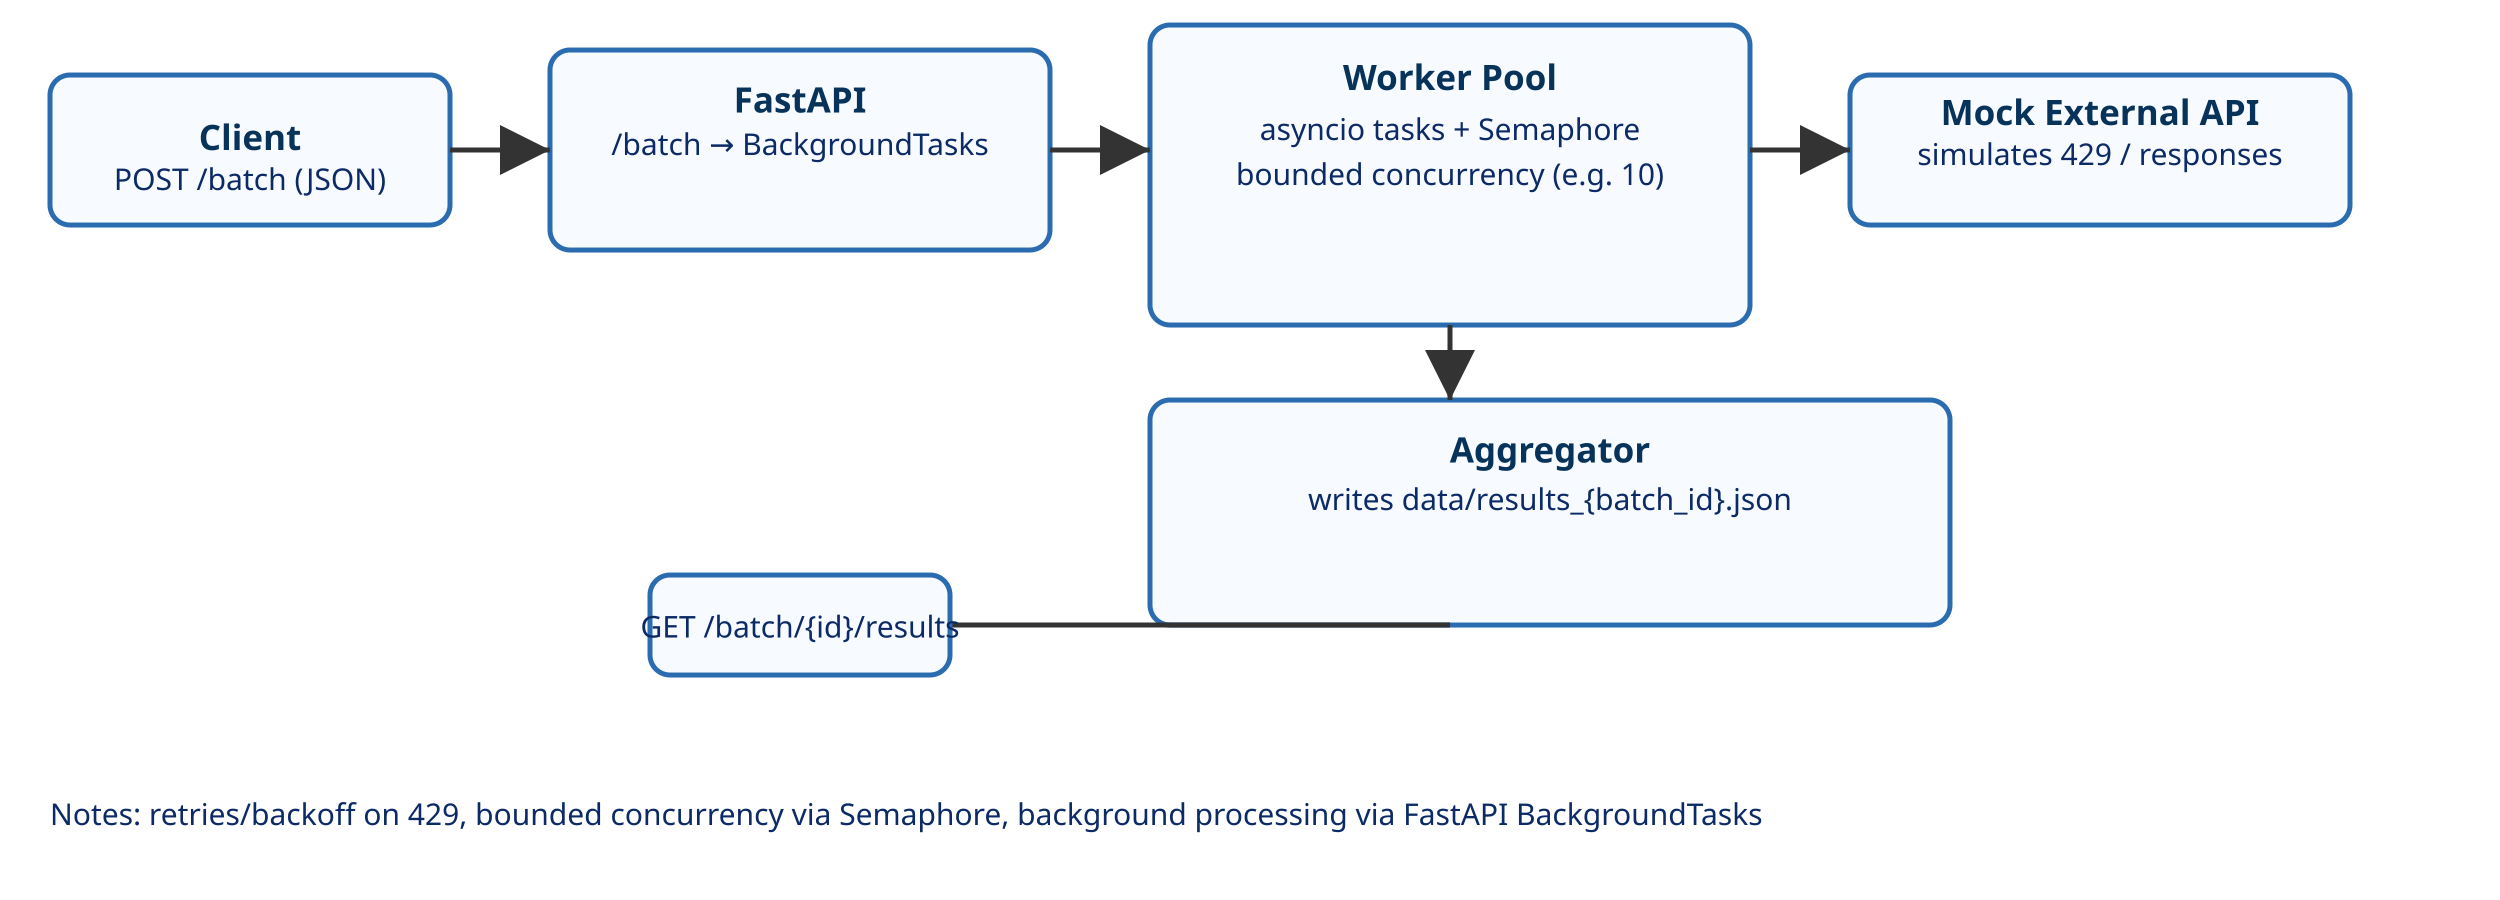
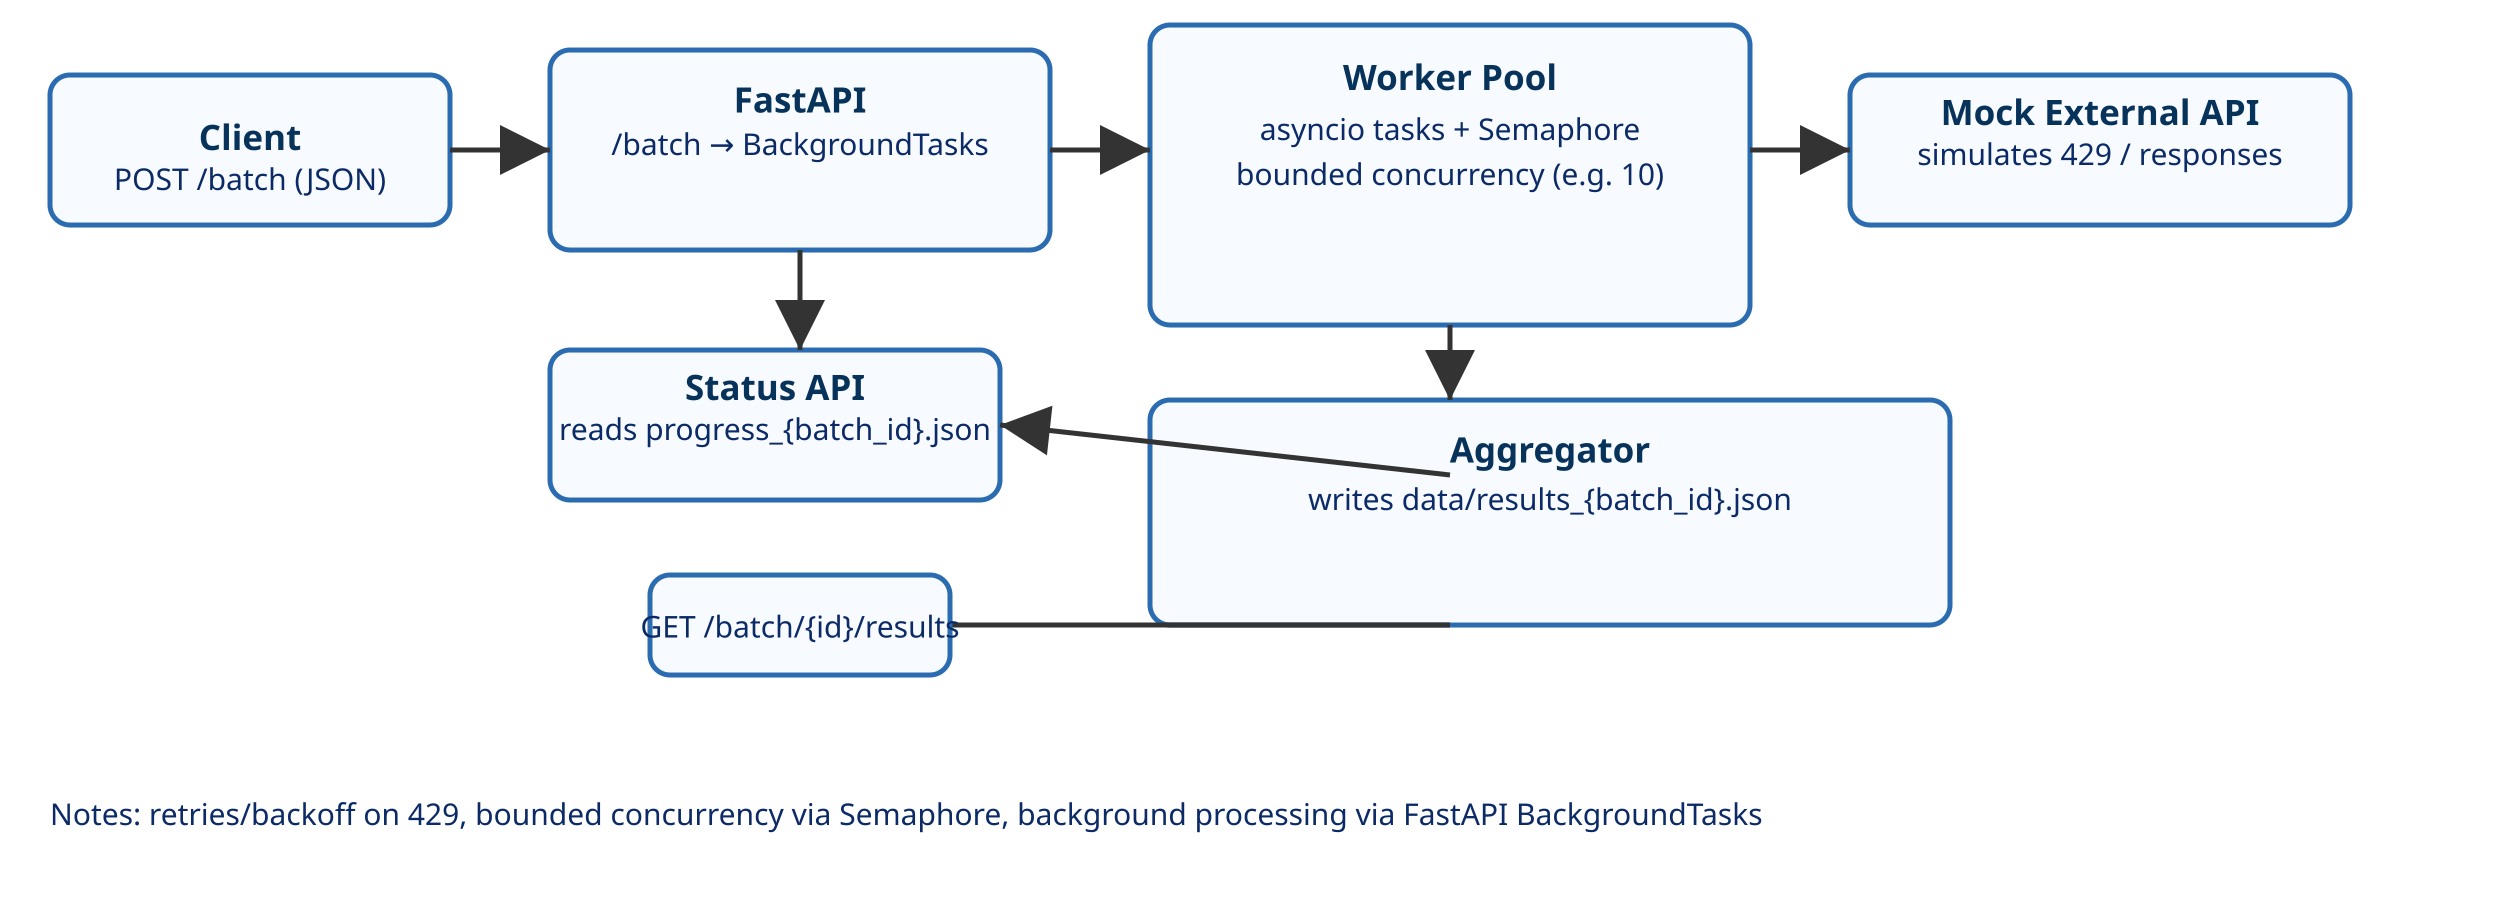
<svg xmlns="http://www.w3.org/2000/svg" width="1000" height="360" viewBox="0 0 1000 360">
  <defs>
    <marker id="arrow" markerWidth="10" markerHeight="10" refX="10" refY="5" orient="auto">
      <path d="M0,0 L10,5 L0,10 z" fill="#333" />
    </marker>
    <style>
      .box { fill:#f7fbff; stroke:#2b6cb0; stroke-width:2; rx:8; }
      .small { font: 12px sans-serif; fill:#0b2a66 }
      .title { font: 14px sans-serif; font-weight:700; fill:#07335a }
      .arrow { stroke:#333; stroke-width:2; fill:none; marker-end:url(#arrow) }
    </style>
  </defs>
  <rect x="20" y="30" width="160" height="60" class="box" />
  <text x="100" y="60" text-anchor="middle" class="title">Client</text>
  <text x="100" y="76" text-anchor="middle" class="small">POST /batch (JSON)</text>
  <rect x="220" y="20" width="200" height="80" class="box" />
  <text x="320" y="45" text-anchor="middle" class="title">FastAPI</text>
  <text x="320" y="62" text-anchor="middle" class="small">/batch → BackgroundTasks</text>
  <rect x="460" y="10" width="240" height="120" class="box" />
  <text x="580" y="36" text-anchor="middle" class="title">Worker Pool</text>
  <text x="580" y="56" text-anchor="middle" class="small">asyncio tasks + Semaphore</text>
  <text x="580" y="74" text-anchor="middle" class="small">bounded concurrency (e.g. 10)</text>
  <rect x="740" y="30" width="200" height="60" class="box" />
  <text x="840" y="50" text-anchor="middle" class="title">Mock External API</text>
  <text x="840" y="66" text-anchor="middle" class="small">simulates 429 / responses</text>
  <rect x="460" y="160" width="320" height="90" class="box" />
  <text x="620" y="185" text-anchor="middle" class="title">Aggregator</text>
  <text x="620" y="204" text-anchor="middle" class="small">writes data/results_{batch_id}.json</text>
+   <rect x="220" y="140" width="180" height="60" class="box" />
+   <text x="310" y="160" text-anchor="middle" class="title">Status API</text>
+   <text x="310" y="176" text-anchor="middle" class="small">reads progress_{batch_id}.json</text>
  <path d="M180,60 L220,60" class="arrow" />
  <path d="M420,60 L460,60" class="arrow" />
  <path d="M700,60 L740,60" class="arrow" />
+   <path d="M320,100 L320,140" class="arrow" />
+   <path d="M580,190 L400,170" class="arrow" />
  <path d="M580,130 L580,160" class="arrow" />
  <path d="M580,250 L320,250" class="arrow" />
  <rect x="260" y="230" width="120" height="40" class="box" />
  <text x="320" y="255" text-anchor="middle" class="small">GET /batch/{id}/results</text>
  <text x="20" y="330" class="small">Notes: retries/backoff on 429, bounded concurrency via Semaphore, background processing via FastAPI BackgroundTasks</text>
</svg>
